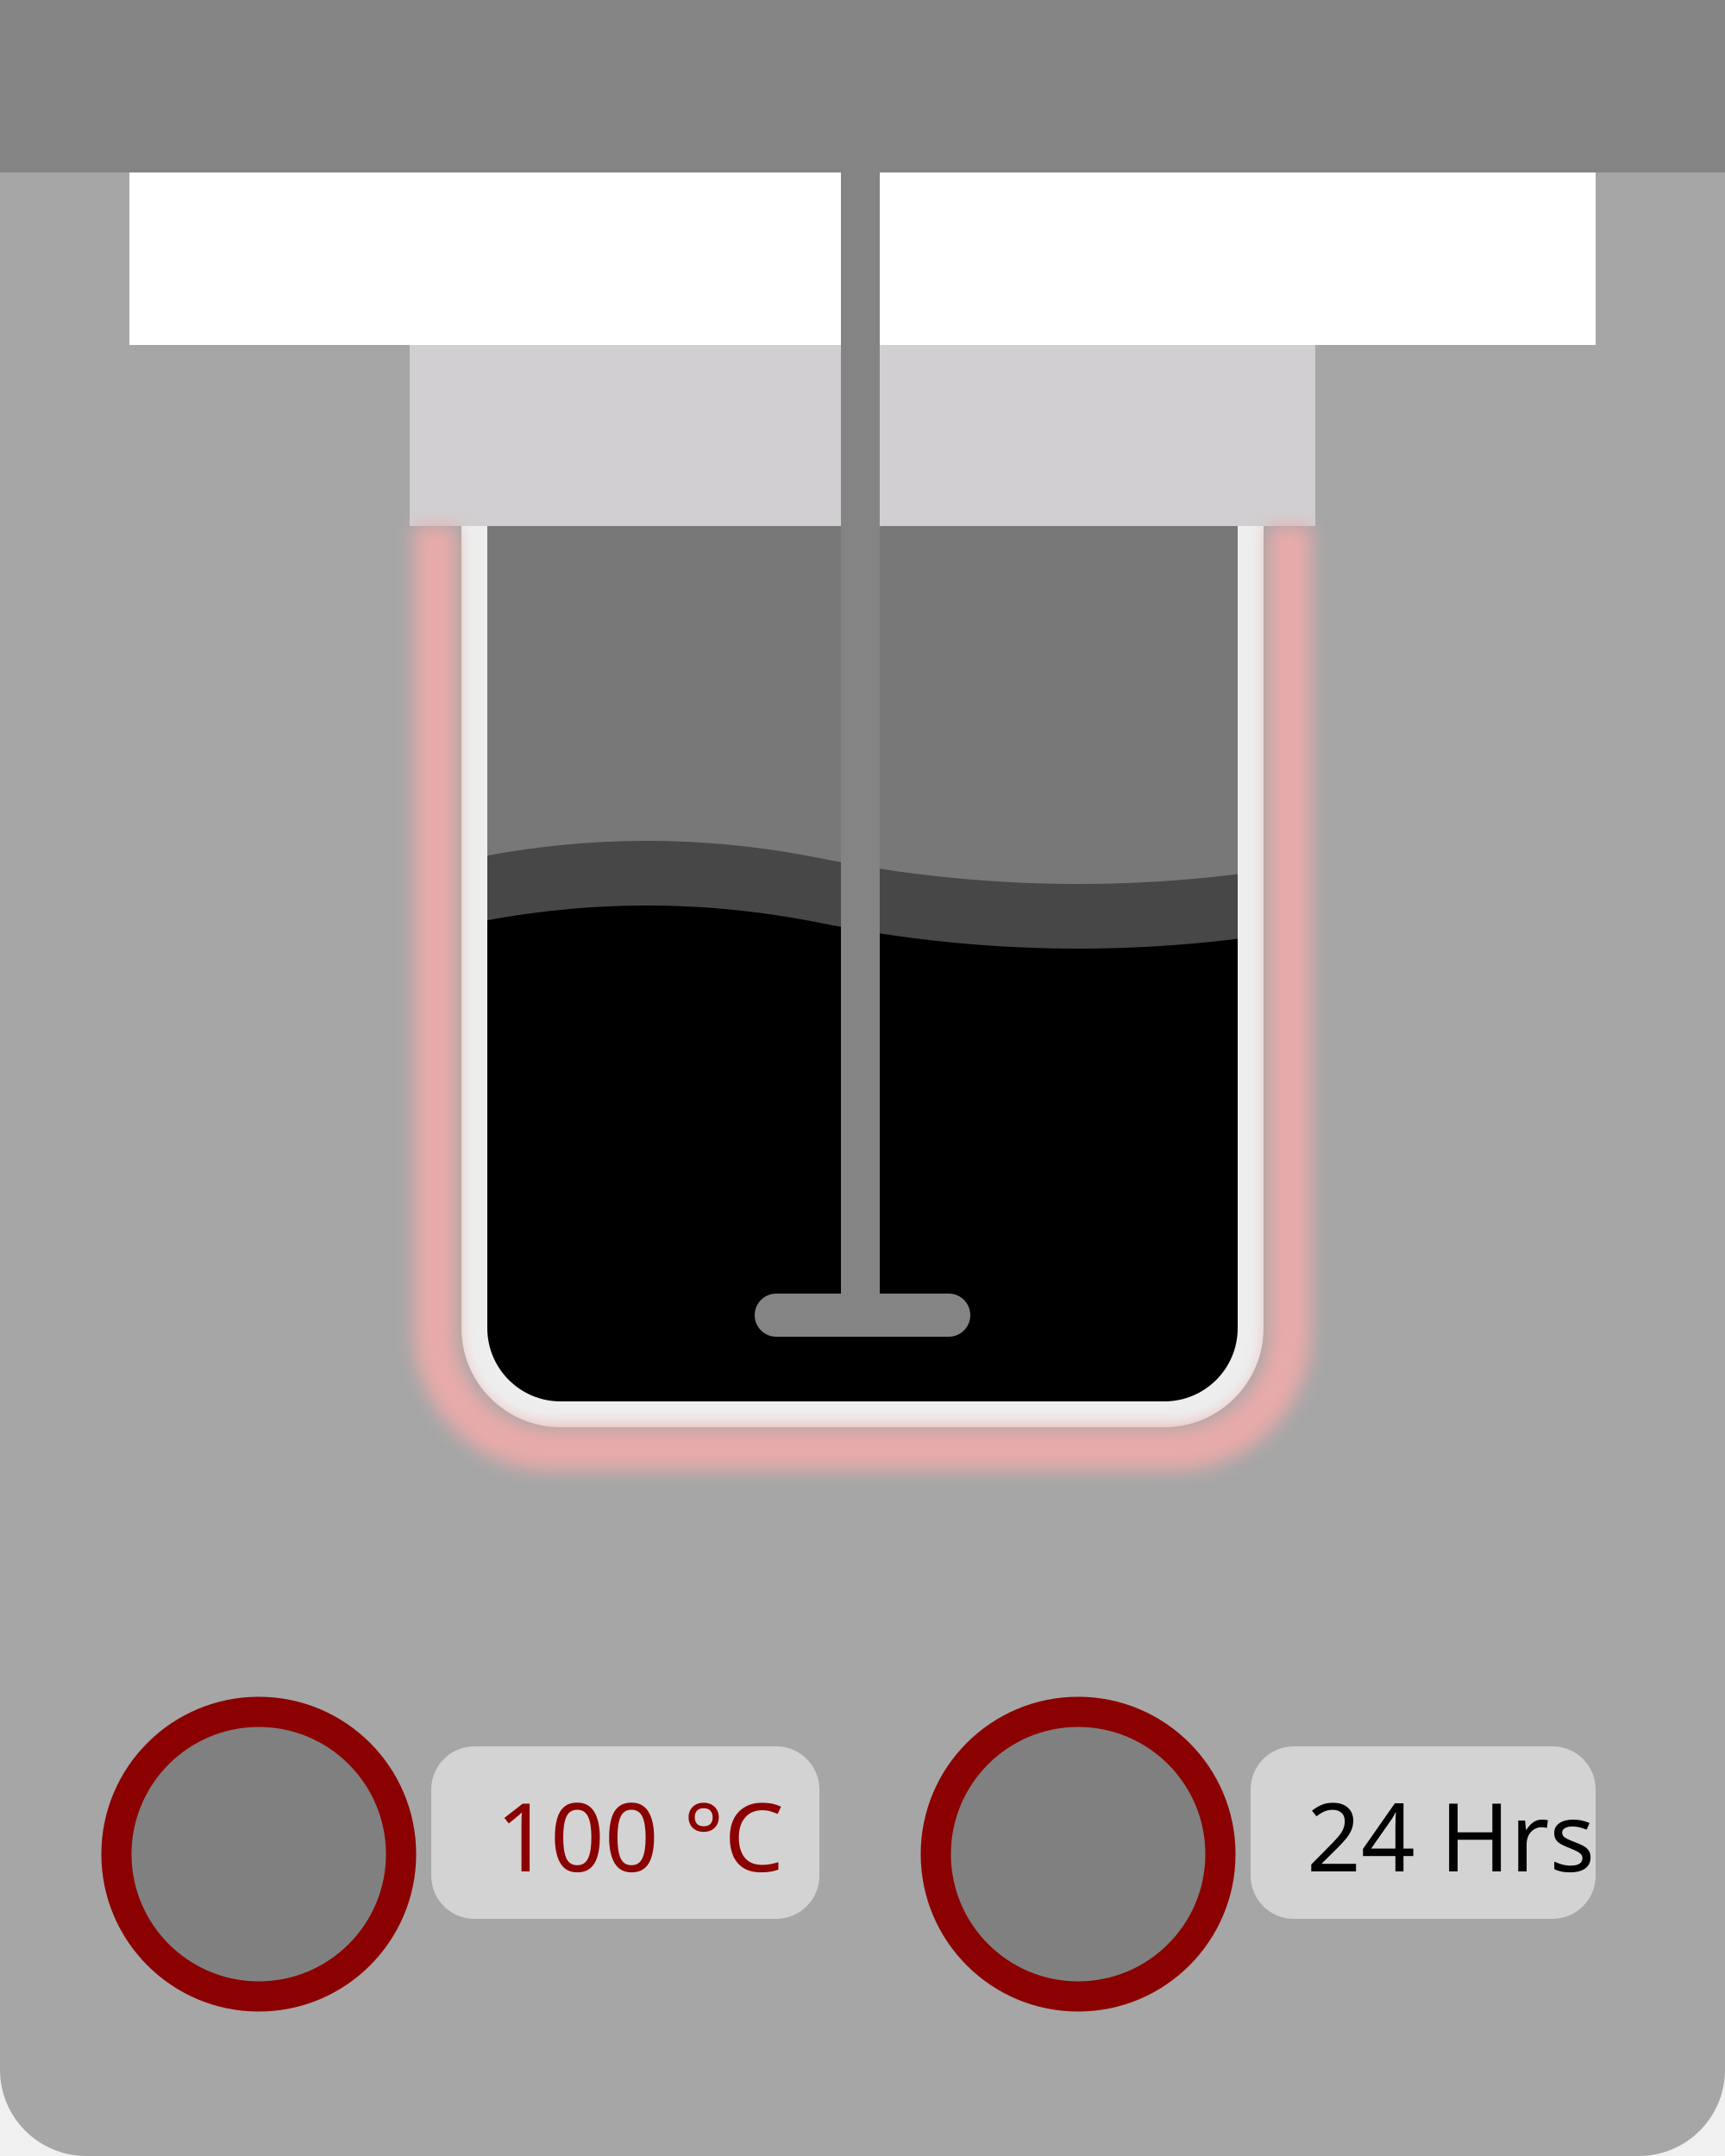
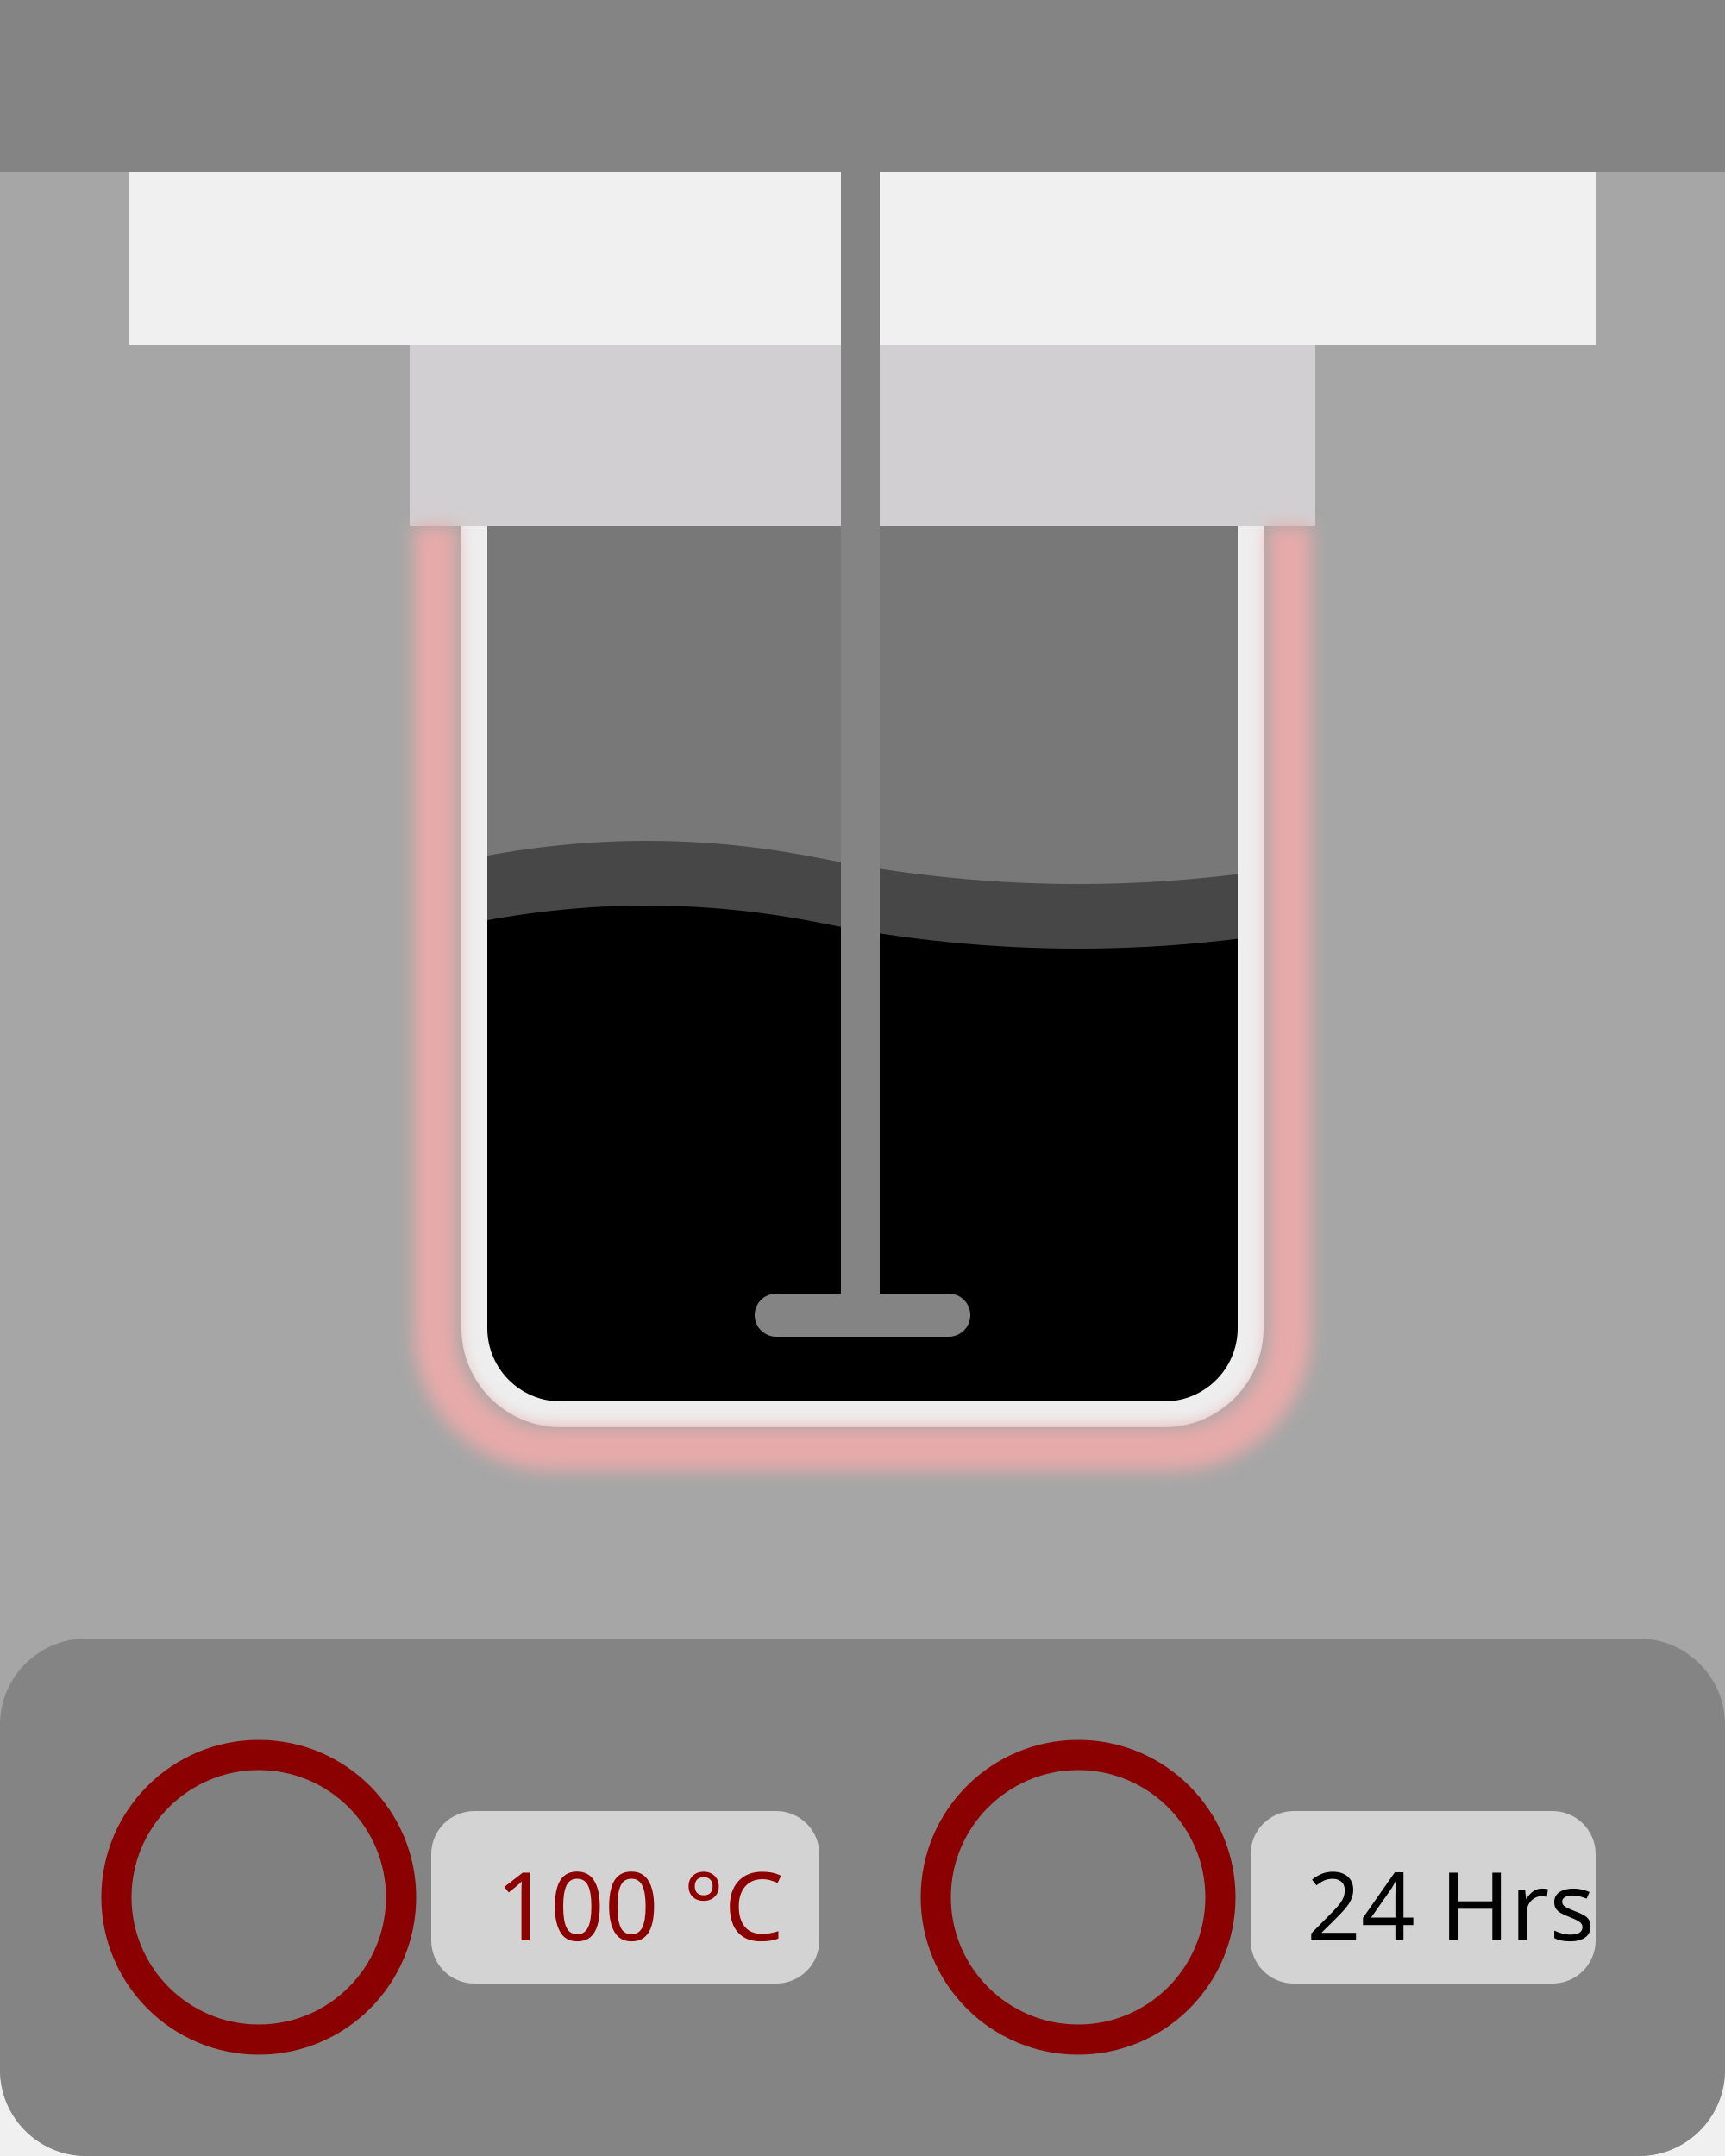
<svg xmlns="http://www.w3.org/2000/svg" viewBox="0 0 400 500">
  <style>
@keyframes wave_down { 0% { transform: translate(0px,0px); } 100% { transform: translate(200px,0px); } }
@keyframes wave_up { 0% { transform: translate(0px,0px); } 100% { transform: translate(-200px,0px); } }
@keyframes beed { 0% { transform: translate(0px,0px) scale(1,1); } 50% { transform: translate(180px,0px) scale(0.1,1); } 100% { transform: translate(0px,0px) scale(1,1); } }
+ @keyframes a1_s { 0% { stroke: #e7aaaa; } 50% { stroke: #e76262; } 100% { stroke: #e7aaaa; } }
</style>
  <defs>
    <mask id="Mask-1" style="mask-type:alpha;">
      <path d="M0,150 q50,10,100,0 t 100 0 100 0 100 0 100 0" stroke="#eeeeee" stroke-width="100" transform="translate(0,0)" opacity="0.3" style="animation: 0.5s linear infinite both wave_up;" />
      <path d="M-200,165 q50,10,100,0 t 100 0 100 0 100 0 100 0" stroke="#eeeeee" stroke-width="100" opacity="0.3" style="animation: 0.5s linear infinite both wave_down;" />
    </mask>
  </defs>
-   <rect rx="20" width="400" height="500" fill="#a6a6a6" stroke="none" />
+   <path fill="#a6a6a6" stroke="none" d="M380,0L20,0C8.954,0,0,8.954,0,20L0,480C0,491.046,8.954,500,20,500L380,500C391.046,500,400,491.046,400,480L400,20C400,8.954,391.046,0,380,0ZM370,40L30,40L30,80L370,80Z" fill-rule="evenodd" />
  <rect width="400" height="40" fill="#848484" rx="0" stroke="none" />
-   <rect width="340" height="40" x="30" y="40" fill="#ffffff" stroke="none" />
  <rect width="180" height="243" x="110" y="85" stroke="#eeeeee" fill-opacity="1" stroke-width="6" rx="20" />
  <rect width="180" height="282" x="110" y="80" rx="20" fill="#eeeeee" mask="url(#Mask-1)" />
  <rect width="210" height="42" x="95" y="80" fill="#d1cfd1" fill-opacity="1" rx="0" stroke="none" stroke-width="0" />
  <rect width="9" height="301" x="195" y="0" fill="#848484" stroke="none" />
  <path fill="none" stroke="#e7aaaa" stroke-width="10" d="M198,27L198,214C198,228.912,185.912,241,171,241L27,241C12.088,241,0,228.912,0,214L0,27" filter="blur(2px)" transform="translate(101,95)" style="animation: 1s linear infinite both a1_s;" />
-   <ellipse rx="33" cx="60" cy="430" stroke="#8b0000" stroke-width="7px" fill="#808080" />
-   <rect rx="10" x="100" y="405" width="90" height="40" stroke="none" fill="#d3d3d3" />
-   <text x="115" y="434" font-size="22" font-family="impact" fill="#8b0000">100 °C</text>
-   <ellipse rx="33" cx="250" cy="430" stroke="#8b0000" stroke-width="7px" fill="#808080" />
-   <rect rx="10" x="290" y="405" width="80" height="40" stroke="none" fill="#d3d3d3" />
-   <text x="303" y="434" font-size="22" font-family="impact" fill="#000000">24 Hrs</text>
+   <rect rx="20" x="0" y="380" width="400" height="120" stroke="none" fill="#848484" />
+   <ellipse rx="33" cx="60" cy="440" stroke="#8b0000" stroke-width="7px" fill="#808080" />
+   <rect rx="10" x="100" y="420" width="90" height="40" stroke="none" fill="#d3d3d3" />
+   <text x="115" y="450" font-size="22" font-family="impact" fill="#8b0000">100 °C</text>
+   <ellipse rx="33" cx="250" cy="440" stroke="#8b0000" stroke-width="7px" fill="#808080" />
+   <rect rx="10" x="290" y="420" width="80" height="40" stroke="none" fill="#d3d3d3" />
+   <text x="303" y="450" font-size="22" font-family="impact" fill="#000000">24 Hrs</text>
  <rect width="50" height="10" x="175" y="300" fill="#848484" rx="5" style="animation: 0.7s linear infinite both beed;" />
</svg>
